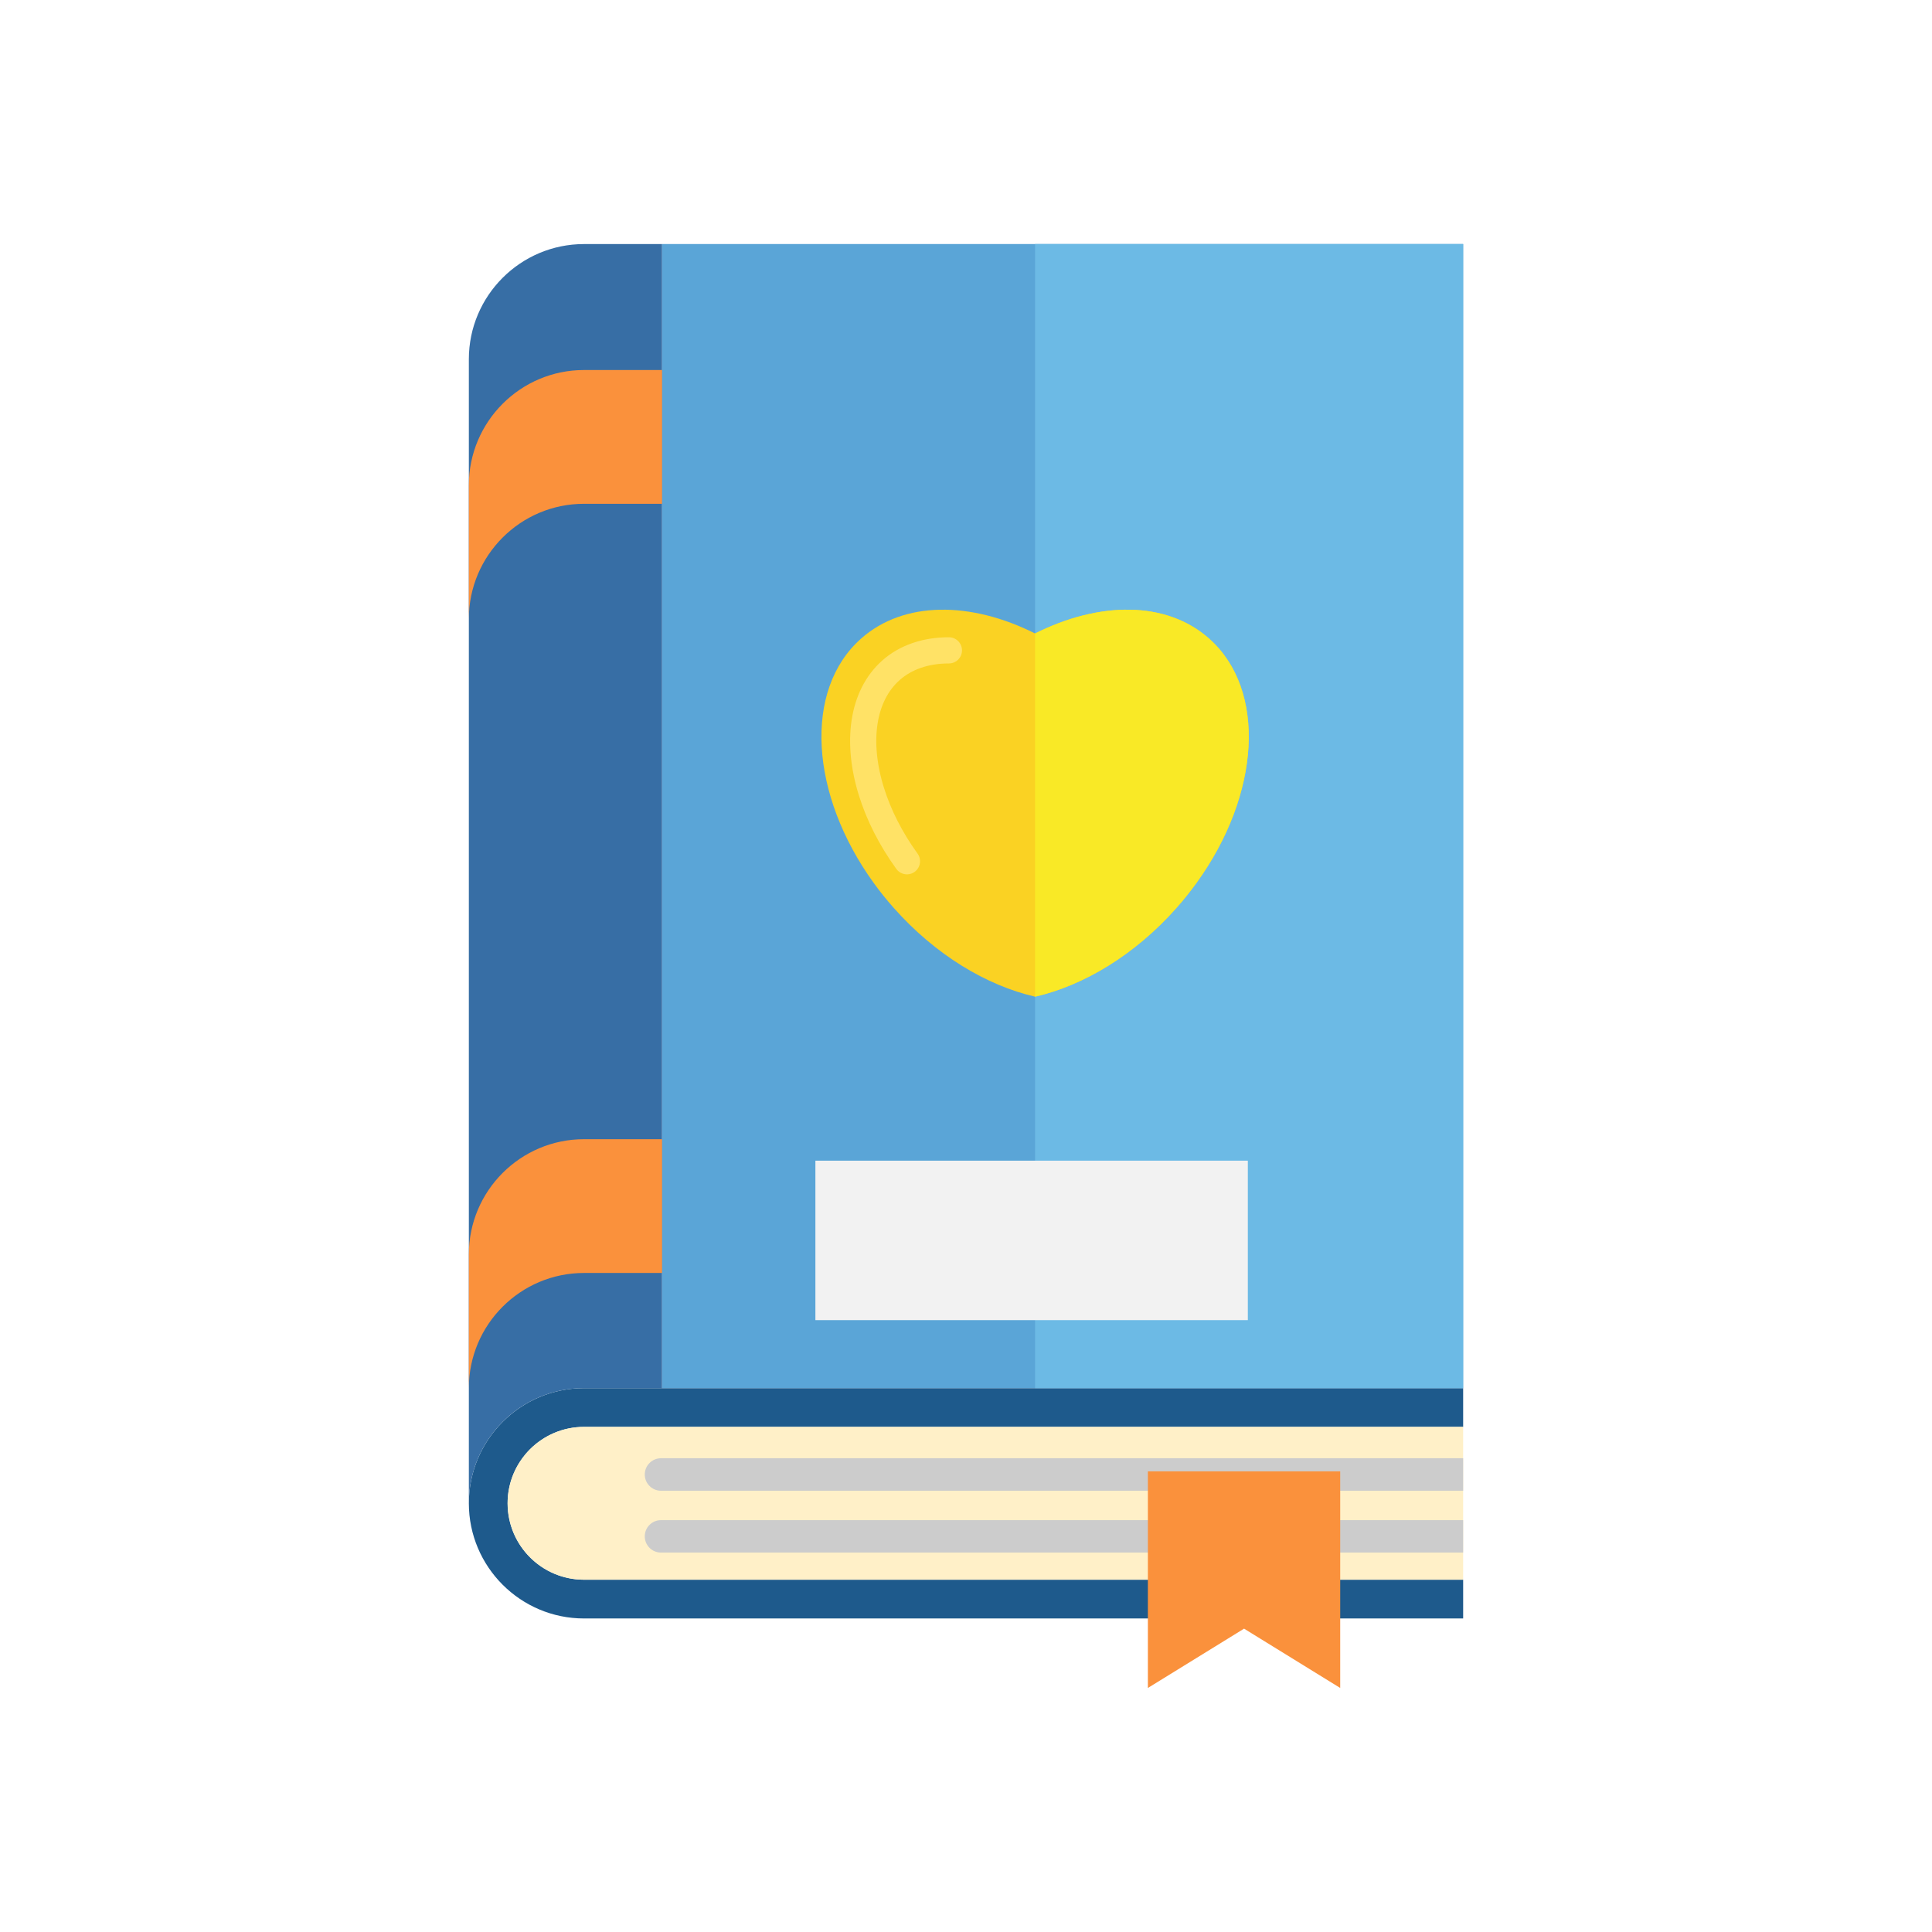
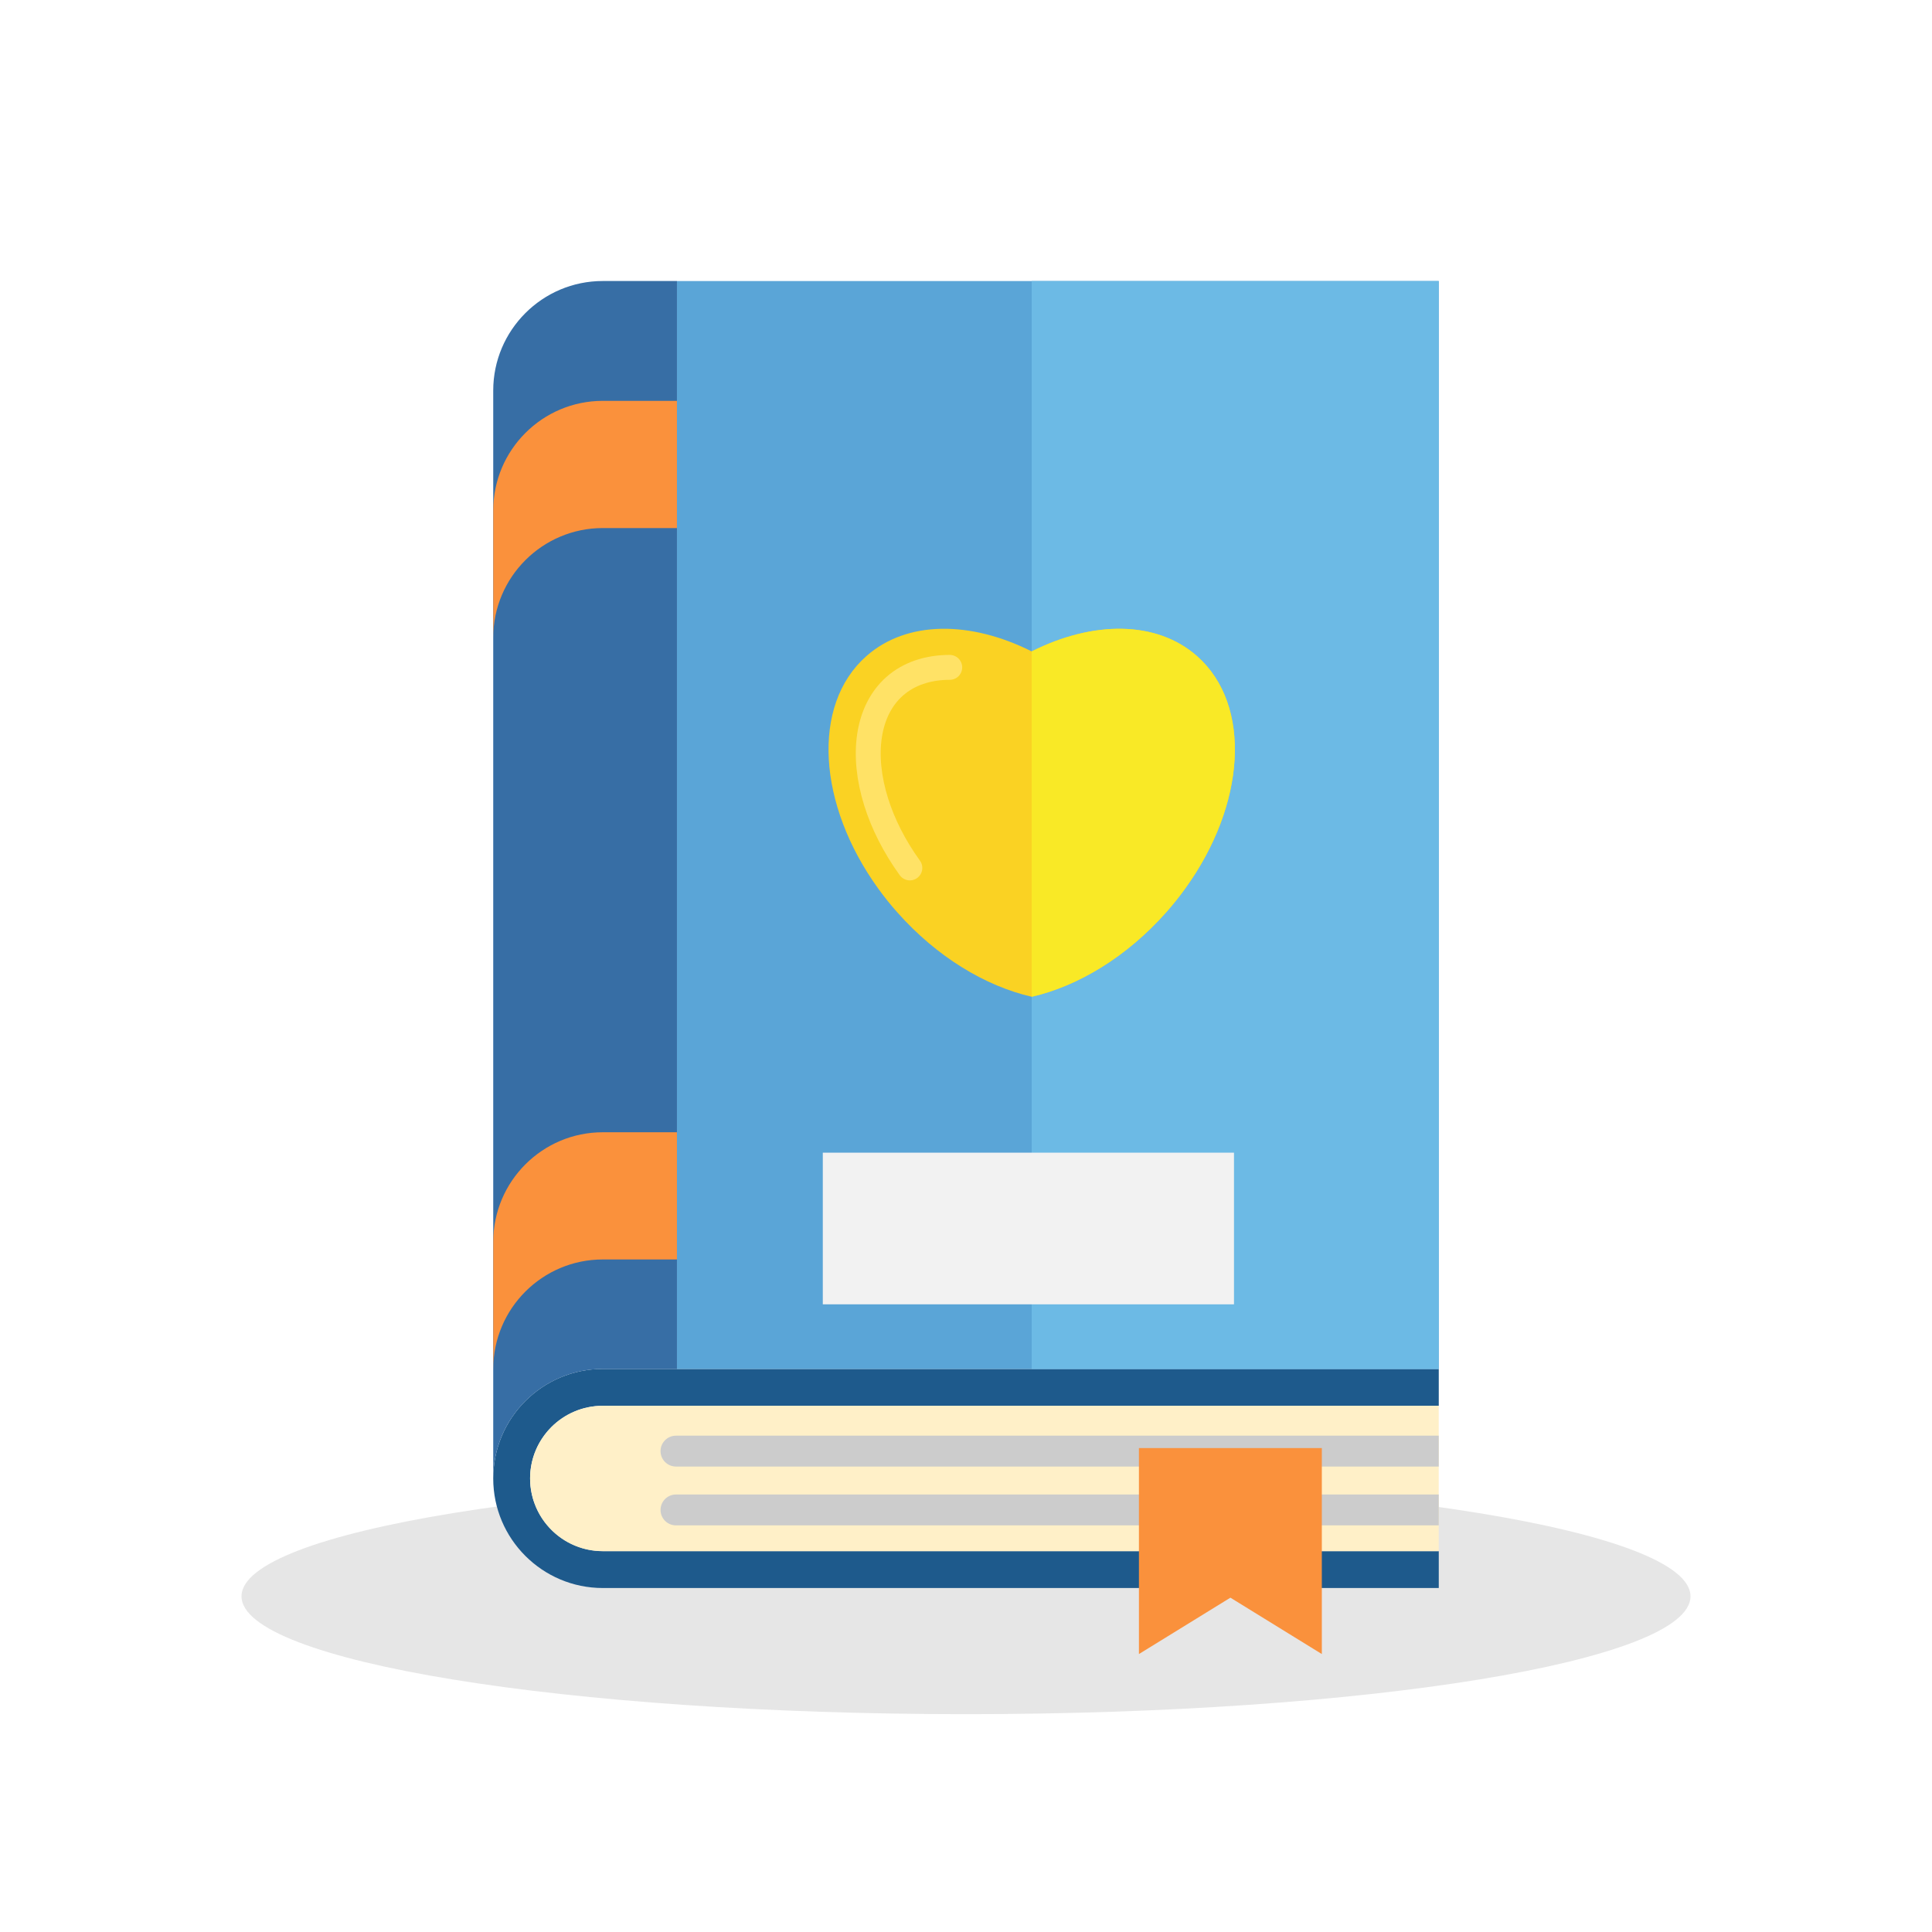
<svg xmlns="http://www.w3.org/2000/svg" id="a" viewBox="0 0 512 512">
  <defs>
-     <style>.b{fill:#fad223;}.c{fill:#5aa5d7;}.d{fill:#376ea5;}.e{fill:#fa913c;}.f{fill:#ccc;}.g{fill:none;stroke:#ffe266;stroke-linecap:round;stroke-miterlimit:10;stroke-width:6.94px;}.h{fill:#6cbae5;}.i{fill:#1e5a8c;}.j{fill:#f9e926;}.k{fill:#f2f2f2;}.l{fill:#fff0c8;}</style>
+     <style>.b{fill:#fad223;}.c{fill:#5aa5d7;}.d{fill:#e6e6e6;}.e{fill:#376ea5;}.f{fill:#fa913c;}.g{fill:#ccc;}.h{fill:none;stroke:#ffe266;stroke-linecap:round;stroke-miterlimit:10;stroke-width:6.6px;}.i{fill:#6cbae5;}.j{fill:#1e5a8c;}.k{fill:#f9e926;}.l{fill:#f2f2f2;}.m{fill:#fff0c8;}</style>
  </defs>
-   <path class="i" d="M140.45,384.07c-3.66,3.67-5.93,8.73-5.93,14.32,0,11.18,9.07,20.25,20.25,20.25h232.98v10.27H154.77c-16.84,0-30.52-13.7-30.52-30.52s13.69-30.52,30.52-30.52h232.98v10.27H154.77c-5.59,0-10.65,2.27-14.32,5.93Z" />
-   <rect class="c" x="175.45" y="64.67" width="212.3" height="303.2" />
-   <path class="d" d="M175.45,64.67V367.87h-20.68c-16.84,0-30.52,13.69-30.52,30.52V95.2c0-16.83,13.69-30.52,30.52-30.52h20.68Z" />
-   <path class="e" d="M175.45,98.06v35.45h-20.68c-16.84,0-30.52,13.7-30.52,30.52v-35.44c0-16.83,13.68-30.53,30.52-30.53h20.68Z" />
-   <path class="e" d="M175.45,301.9v35.45h-20.68c-16.84,0-30.52,13.7-30.52,30.52v-35.44c0-16.83,13.68-30.53,30.52-30.53h20.68Z" />
-   <path class="l" d="M387.75,378.14v40.5H154.77c-6.2,0-11.76-2.79-15.47-7.19-2.07-2.44-3.56-5.38-4.28-8.61-.33-1.43-.5-2.92-.5-4.45,0-1.13,.09-2.25,.27-3.33,.53-3.19,1.8-6.12,3.63-8.61,.62-.85,1.29-1.64,2.03-2.38,3.67-3.66,8.73-5.93,14.32-5.93h232.98Z" />
-   <path class="f" d="M387.75,386.45v8.61H175.17c-2.38,0-4.3-1.93-4.3-4.3h0c0-2.38,1.93-4.31,4.3-4.31h212.58Z" />
-   <path class="f" d="M387.75,402.84v8.61H175.17c-2.38,0-4.3-1.93-4.3-4.3h0c0-2.38,1.93-4.3,4.3-4.3h212.58Z" />
-   <polygon class="e" points="355.17 447.33 329.69 431.61 304.2 447.33 304.2 389.92 355.17 389.92 355.17 447.33" />
-   <rect class="h" x="274.31" y="64.67" width="113.44" height="303.2" />
+   <ellipse class="d" cx="256" cy="423.04" rx="192" ry="31.23" />
  <g>
-     <path class="b" d="M317.09,233.97c-1.62,2.25-3.38,4.46-5.29,6.61-11.05,12.48-24.61,20.59-37.49,23.55-12.87-2.96-26.43-11.07-37.48-23.55-1.91-2.15-3.68-4.36-5.3-6.61-16.87-23.33-18.73-51.1-3.32-64.75,11.32-10.03,29.1-9.89,46.1-1.34,17.01-8.55,34.78-8.69,46.1,1.34,15.41,13.65,13.56,41.42-3.32,64.75Z" />
-     <path class="g" d="M240.35,228.24c-4.34-5.99-7.48-12.28-9.39-18.38-4.11-13.13-2.52-25.43,5.17-32.24,3.89-3.45,9.2-5.27,15.34-5.27" />
-     <path class="j" d="M317.09,233.97c-1.62,2.25-3.38,4.46-5.29,6.61-11.05,12.48-24.61,20.59-37.49,23.55v-96.25c17.01-8.55,34.78-8.69,46.1,1.34,15.41,13.65,13.56,41.42-3.32,64.75Z" />
+     <path class="j" d="M146.12,378.19c-3.48,3.49-5.64,8.3-5.64,13.62,0,10.63,8.62,19.26,19.26,19.26h221.55v9.77H159.74c-16.01,0-29.03-13.02-29.03-29.03s13.02-29.03,29.03-29.03h221.55v9.77H159.74c-5.31,0-10.13,2.16-13.62,5.64Z" />
+     <rect class="c" x="179.4" y="74.48" width="201.88" height="288.31" />
+     <path class="e" d="M179.4,74.48V362.79h-19.66c-16.01,0-29.03,13.02-29.03,29.03V103.5c0-16,13.02-29.03,29.03-29.03h19.66Z" />
+     <path class="f" d="M179.4,106.23v33.71h-19.66c-16.01,0-29.02,13.03-29.02,29.02v-33.7c0-16,13.01-29.03,29.02-29.03h19.66Z" />
+     <path class="f" d="M179.4,300.06v33.71h-19.66c-16.01,0-29.02,13.03-29.02,29.02v-33.7c0-16,13.01-29.03,29.02-29.03h19.66Z" />
+     <path class="m" d="M381.28,372.56v38.51H159.74c-5.9,0-11.18-2.65-14.71-6.84-1.97-2.32-3.39-5.12-4.07-8.19-.31-1.36-.48-2.78-.48-4.23,0-1.07,.09-2.14,.26-3.17,.5-3.03,1.71-5.82,3.45-8.19,.59-.81,1.23-1.56,1.93-2.26,3.49-3.48,8.3-5.64,13.62-5.64h221.54Z" />
+     <path class="g" d="M381.28,380.46v8.19H179.14c-2.26,0-4.09-1.83-4.09-4.09h0c0-2.26,1.83-4.09,4.09-4.09h202.14Z" />
+     <path class="g" d="M381.28,396.05v8.19H179.14c-2.26,0-4.09-1.83-4.09-4.09h0c0-2.26,1.83-4.09,4.09-4.09h202.14Z" />
+     <polygon class="f" points="350.3 438.34 326.07 423.4 301.83 438.34 301.83 383.75 350.3 383.75 350.3 438.34" />
+     <rect class="i" x="273.41" y="74.48" width="107.87" height="288.31" />
+     <g>
+       <path class="b" d="M314.09,235.47c-1.54,2.14-3.21,4.24-5.03,6.29-10.51,11.87-23.4,19.58-35.65,22.39-12.24-2.81-25.13-10.53-35.64-22.39-1.82-2.04-3.5-4.15-5.04-6.29-16.04-22.18-17.81-48.59-3.16-61.57,10.76-9.54,27.67-9.4,43.84-1.27,16.17-8.13,33.07-8.26,43.84,1.27,14.65,12.98,12.89,39.39-3.16,61.57Z" />
+       <path class="h" d="M241.12,230.01c-4.12-5.7-7.11-11.67-8.93-17.48-3.91-12.49-2.4-24.19,4.91-30.66,3.7-3.28,8.75-5.01,14.59-5.01" />
+       <path class="k" d="M314.09,235.47c-1.54,2.14-3.21,4.24-5.03,6.29-10.51,11.87-23.4,19.58-35.65,22.39v-91.52c16.17-8.13,33.07-8.26,43.84,1.27,14.65,12.98,12.89,39.39-3.16,61.57Z" />
+     </g>
+     <rect class="l" x="218.05" y="305.47" width="108.97" height="40.19" />
  </g>
-   <rect class="k" x="216.09" y="307.59" width="114.6" height="42.26" />
</svg>
